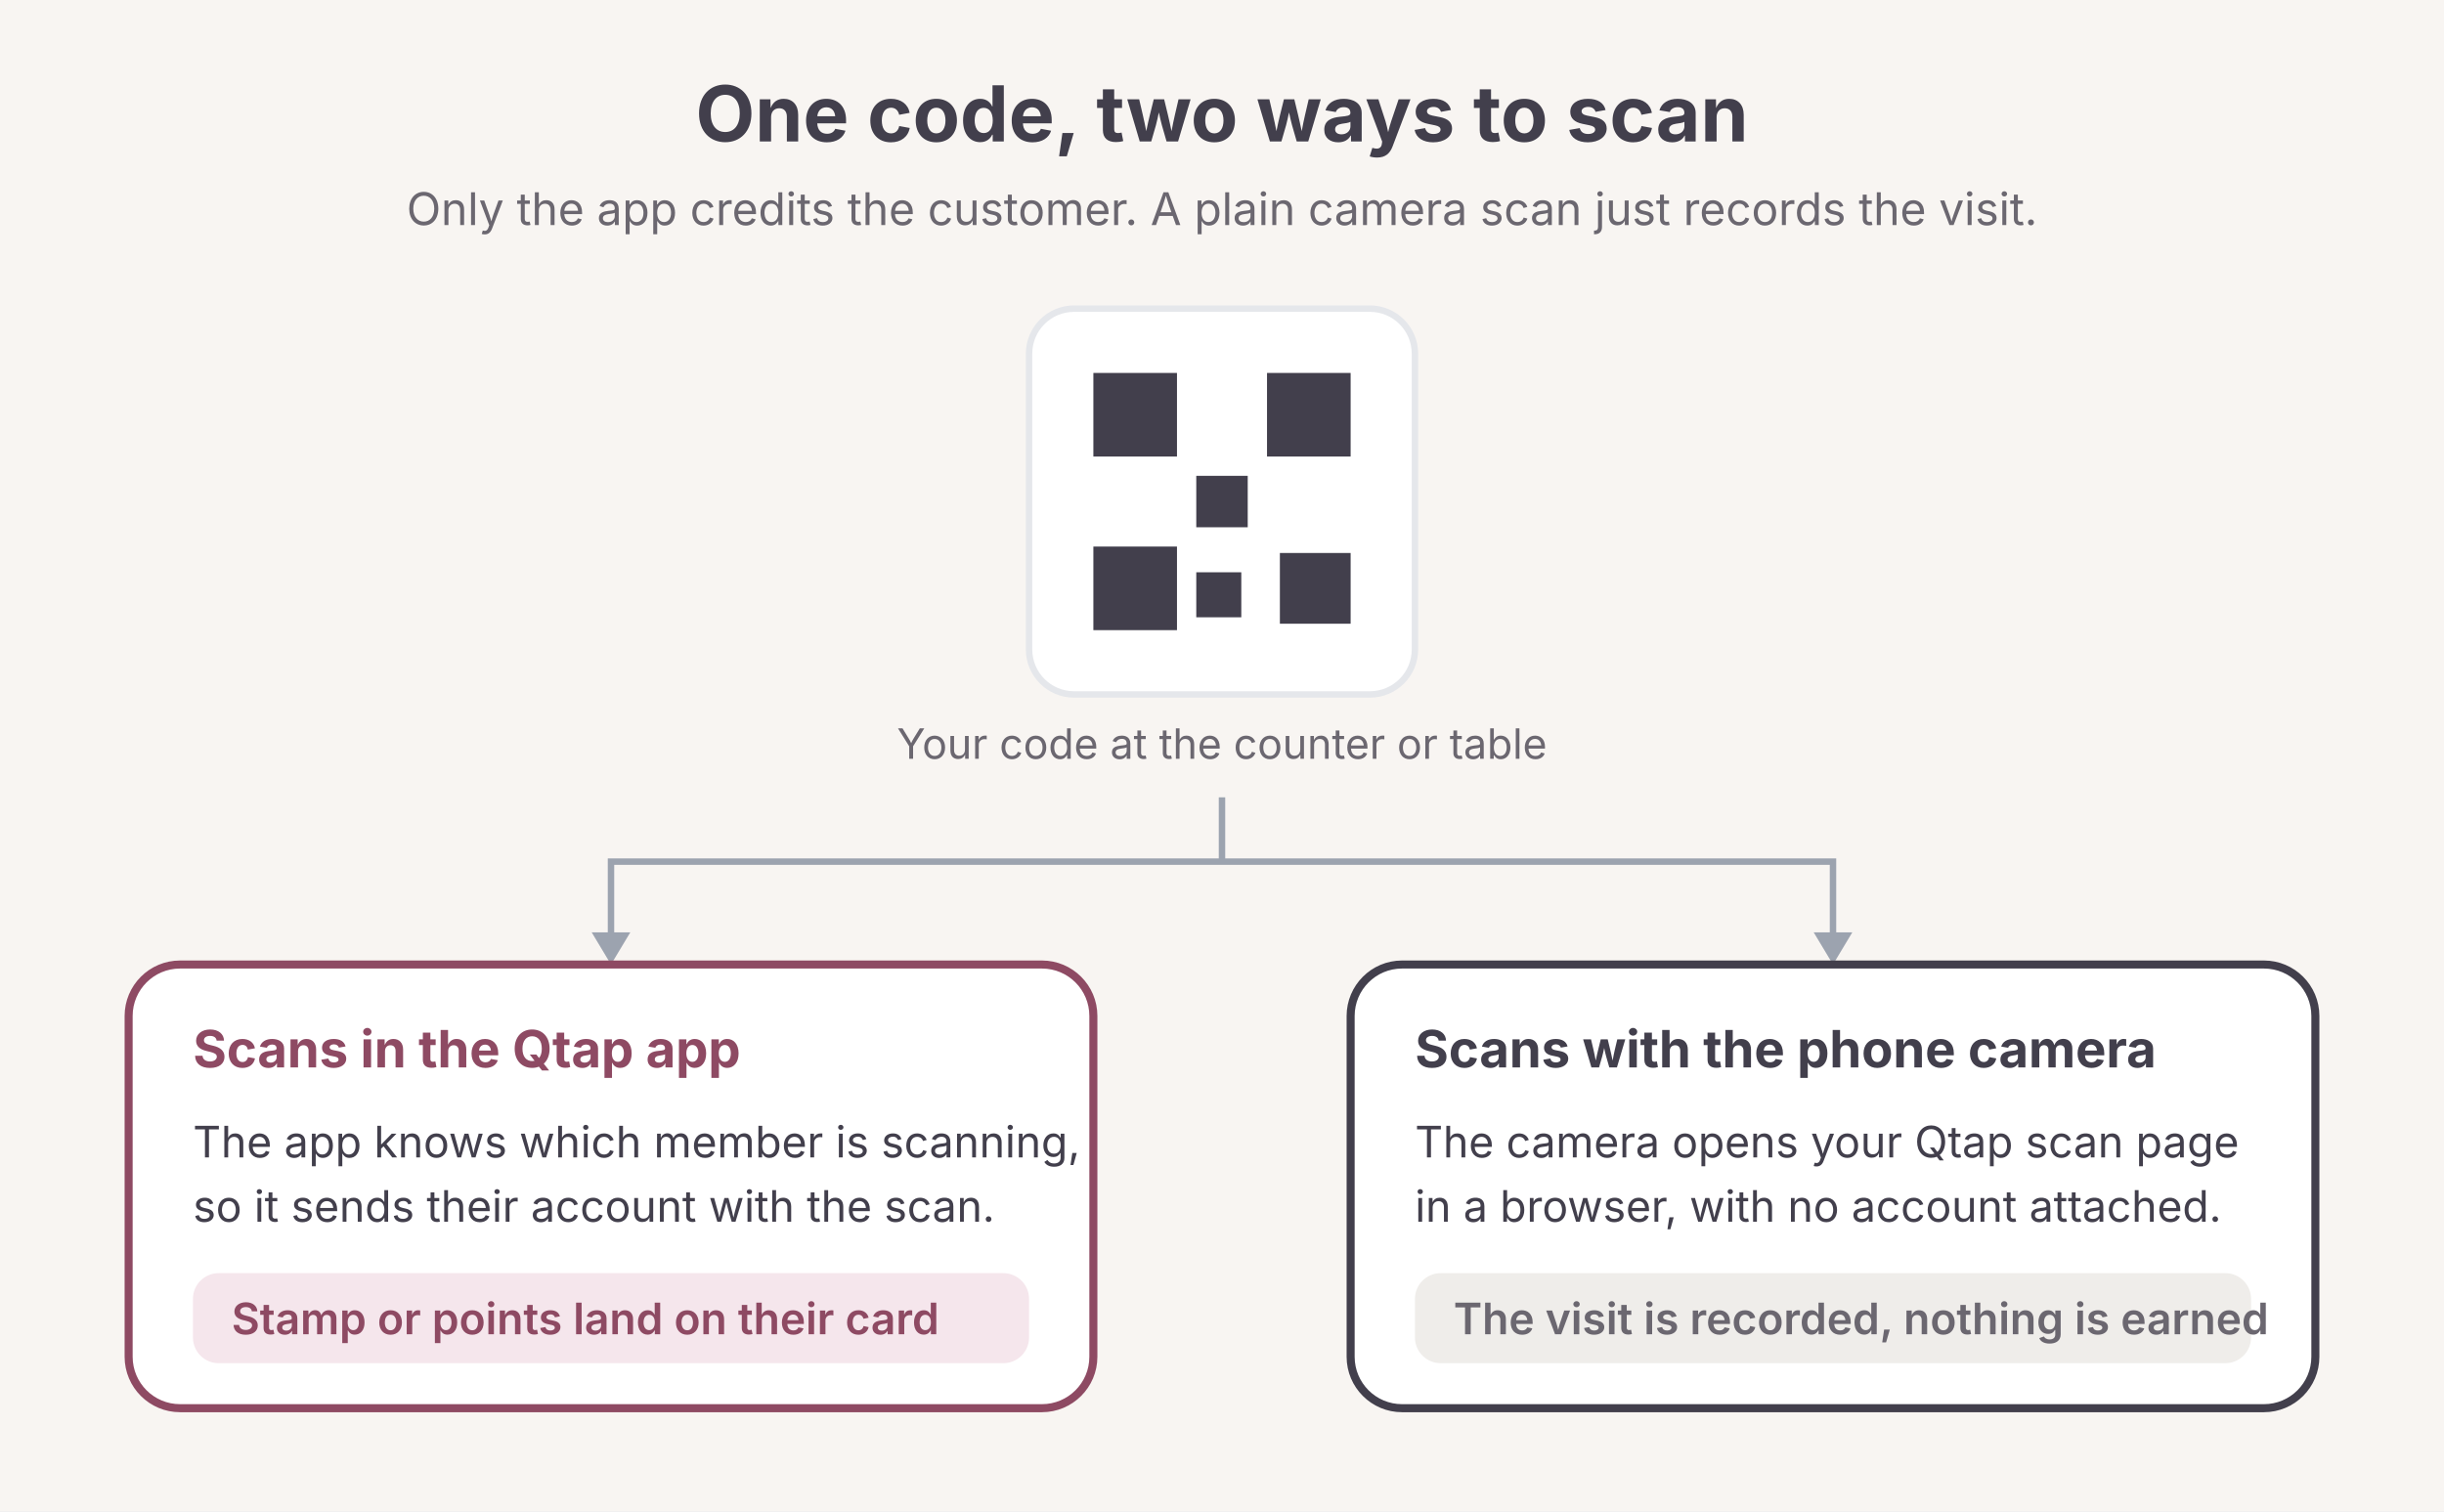
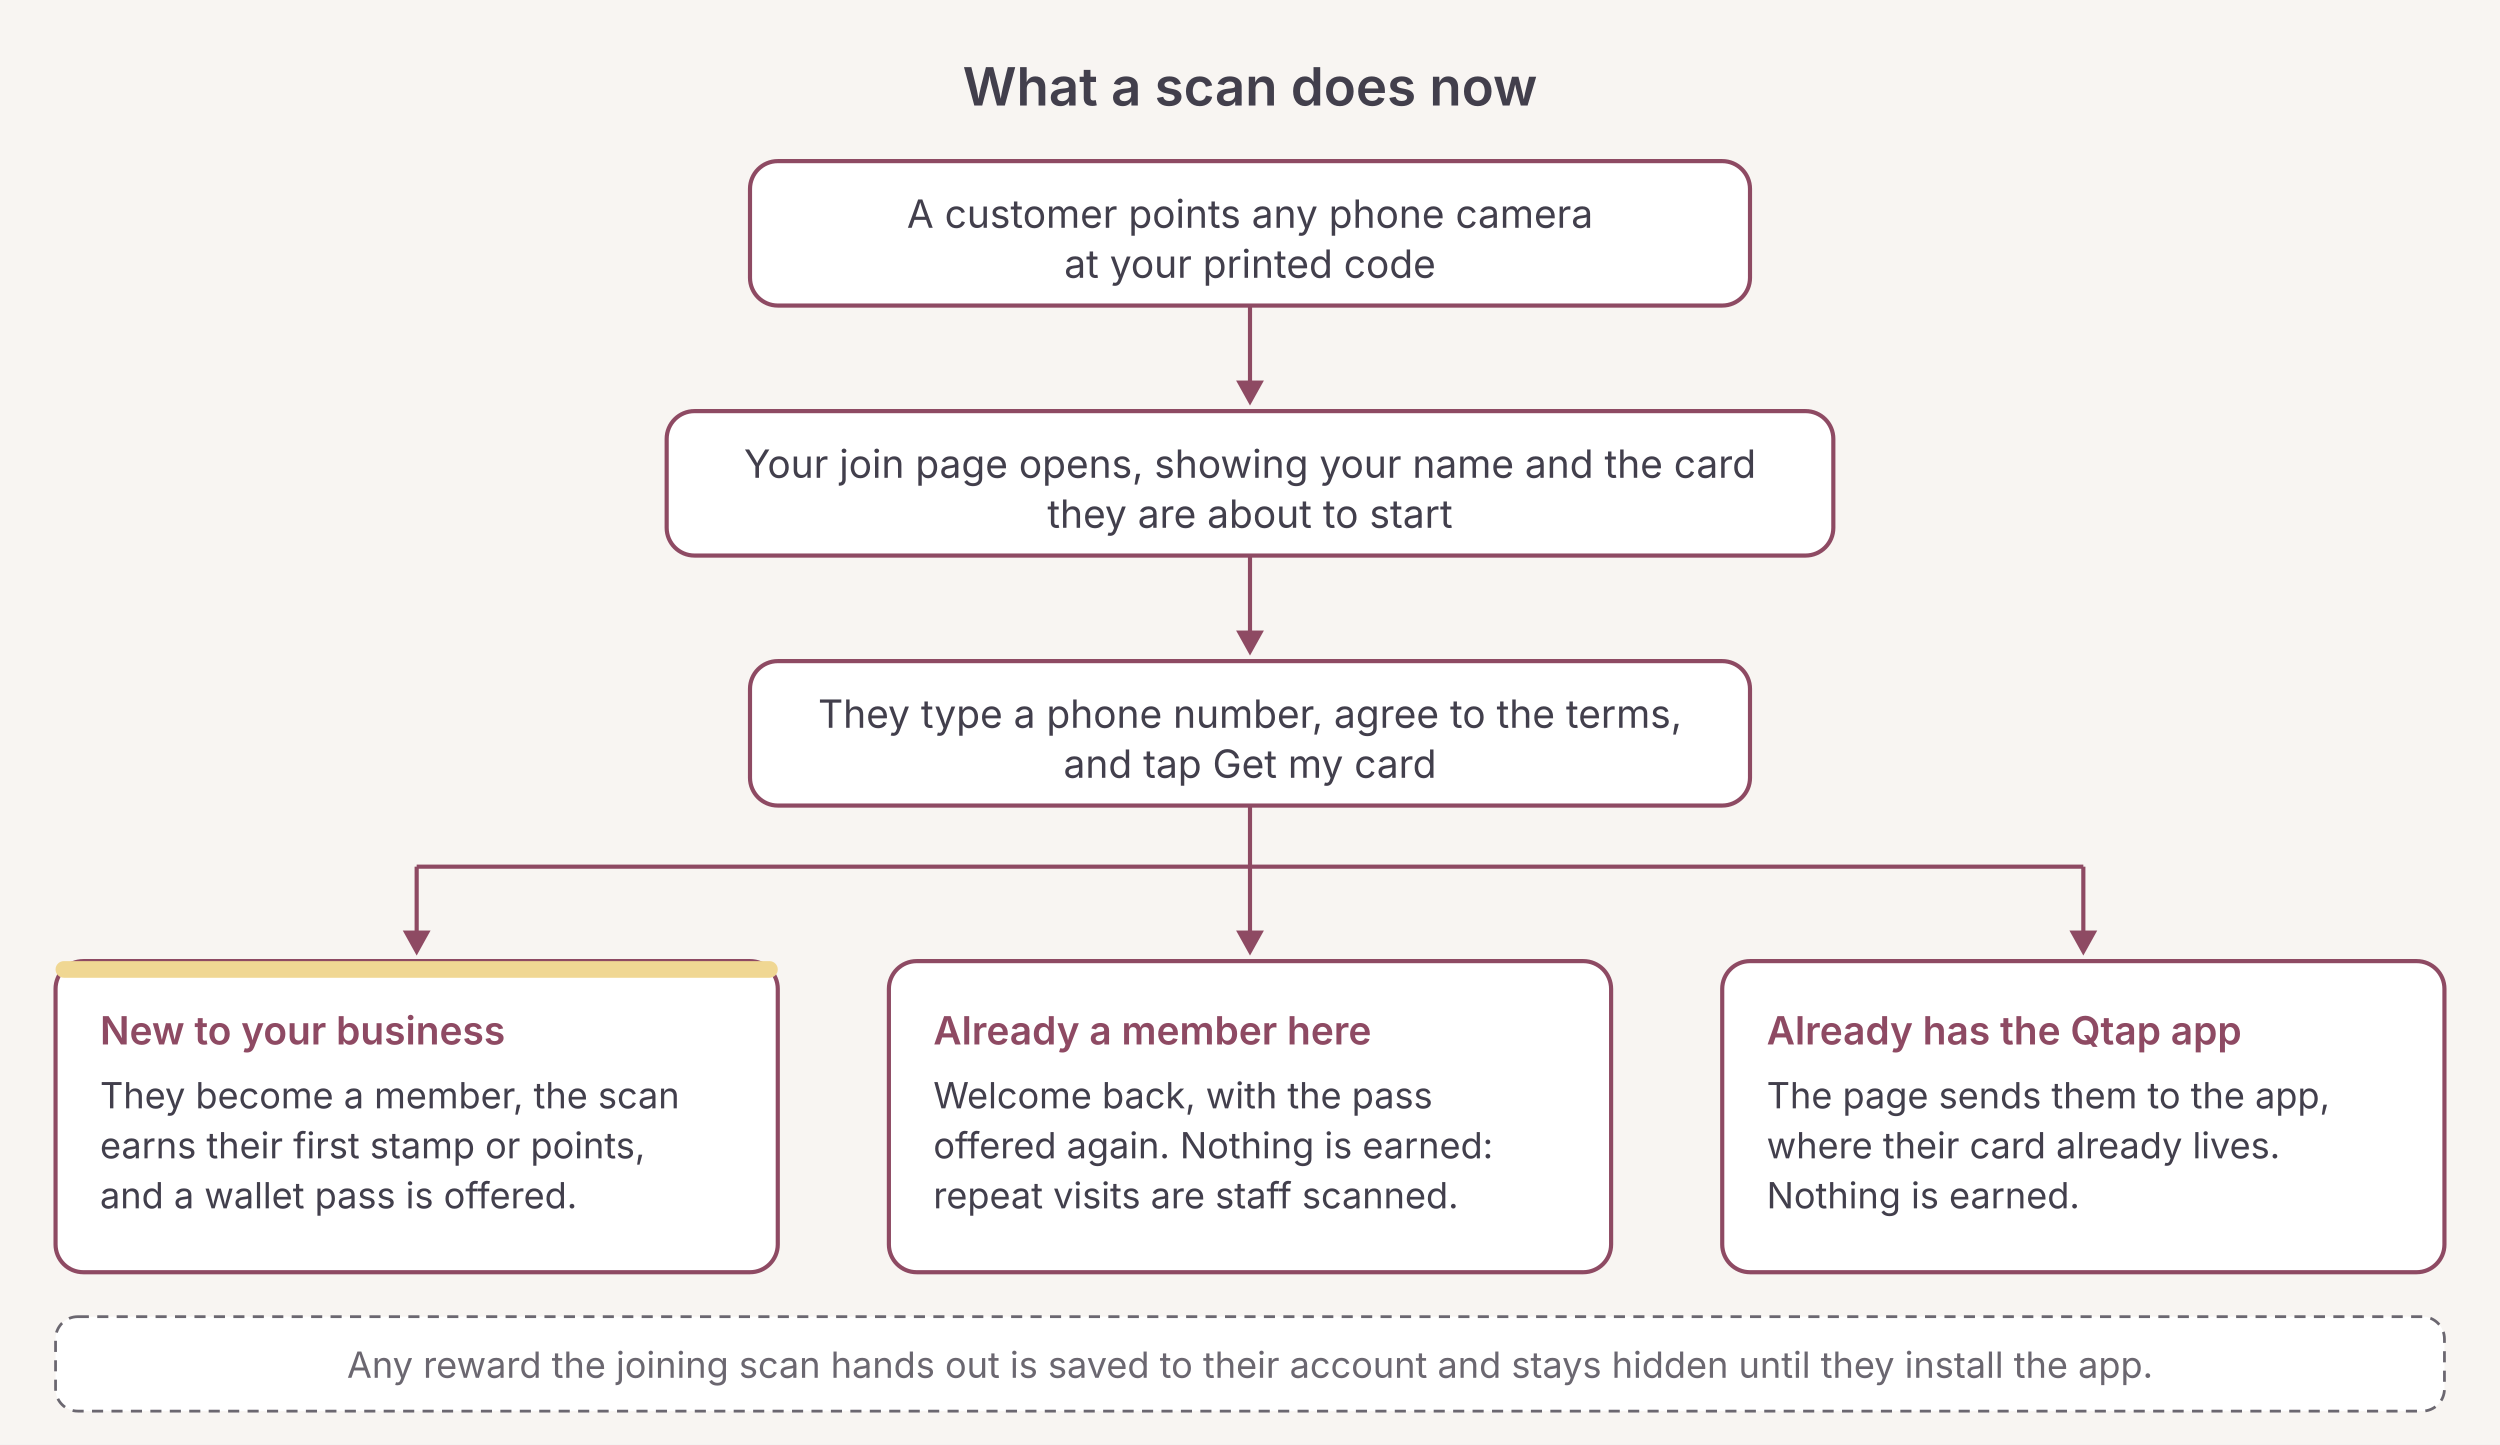
- <svg xmlns="http://www.w3.org/2000/svg" viewBox="0 0 760 470" font-family="system-ui, -apple-system, sans-serif">
-   <rect width="760" height="470" fill="#F8F5F2" />
-   <text x="380" y="44" text-anchor="middle" font-size="24" font-weight="700" fill="#423F4C">One code, two ways to scan</text>
-   <text x="380" y="70" text-anchor="middle" font-size="14" fill="#6B6770">Only the app credits the customer. A plain camera scan just records the visit.</text>
-   <g>
-     <rect x="320" y="96" width="120" height="120" rx="14" fill="#FFFFFF" stroke="#E5E7EB" stroke-width="2" />
-     <g fill="#423F4C">
-       <rect x="340" y="116" width="26" height="26" />
-       <rect x="394" y="116" width="26" height="26" />
-       <rect x="340" y="170" width="26" height="26" />
-       <rect x="372" y="148" width="16" height="16" />
-       <rect x="398" y="172" width="22" height="22" />
-       <rect x="372" y="178" width="14" height="14" />
-     </g>
-     <text x="380" y="236" text-anchor="middle" font-size="13" fill="#6B6770">Your code at the counter or table</text>
-   </g>
-   <path d="M380 248 L380 268 M380 268 L190 268 L190 292 M380 268 L570 268 L570 292" fill="none" stroke="#9CA3AF" stroke-width="2" />
-   <polygon points="190,300 184,290 196,290" fill="#9CA3AF" />
-   <polygon points="570,300 564,290 576,290" fill="#9CA3AF" />
-   <g>
-     <rect x="40" y="300" width="300" height="138" rx="16" fill="#FFFFFF" stroke="#8E4A63" stroke-width="2.5" />
-     <text x="60" y="332" font-size="16" font-weight="700" fill="#8E4A63">Scans in the Qtap app</text>
-     <text x="60" y="360" font-size="13.5" fill="#423F4C">The app knows which member is scanning,</text>
-     <text x="60" y="380" font-size="13.5" fill="#423F4C">so it sends their account with the scan.</text>
-     <rect x="60" y="396" width="260" height="28" rx="8" fill="#F5E6EC" />
-     <text x="72" y="415" font-size="13.5" font-weight="600" fill="#8E4A63">Stamp or points land on their card</text>
-   </g>
-   <g>
-     <rect x="420" y="300" width="300" height="138" rx="16" fill="#FFFFFF" stroke="#423F4C" stroke-width="2.5" />
-     <text x="440" y="332" font-size="16" font-weight="700" fill="#423F4C">Scans with the phone camera</text>
-     <text x="440" y="360" font-size="13.5" fill="#423F4C">The camera opens your Qtap scan page</text>
-     <text x="440" y="380" font-size="13.5" fill="#423F4C">in a browser, with no account attached.</text>
-     <rect x="440" y="396" width="260" height="28" rx="8" fill="#EFEDEA" />
-     <text x="452" y="415" font-size="13.5" font-weight="600" fill="#6B6770">The visit is recorded, nothing is earned</text>
-   </g>
+ <svg xmlns="http://www.w3.org/2000/svg" viewBox="0 0 900 520" role="img" aria-label="Three endings after a customer scans a Qtap code: joined, welcome back, or already has the app" font-family="system-ui, -apple-system, sans-serif">
+   <rect width="900" height="520" fill="#F8F5F2" />
+   <text x="450" y="38" text-anchor="middle" font-size="19" font-weight="600" fill="#423F4C">
+     What a scan does now
+   </text>
+   <rect x="270" y="58" width="360" height="52" rx="10" fill="#FFFFFF" stroke="#8E4A63" stroke-width="1.5" />
+   <text x="450" y="82" text-anchor="middle" font-size="14" fill="#423F4C">A customer points any phone camera</text>
+   <text x="450" y="100" text-anchor="middle" font-size="14" fill="#423F4C">at your printed code</text>
+   <path d="M450 110 L450 138" stroke="#8E4A63" stroke-width="1.5" />
+   <path d="M450 146 l-5 -9 h10 z" fill="#8E4A63" />
+   <rect x="240" y="148" width="420" height="52" rx="10" fill="#FFFFFF" stroke="#8E4A63" stroke-width="1.5" />
+   <text x="450" y="172" text-anchor="middle" font-size="14" fill="#423F4C">Your join page opens, showing your name and the card</text>
+   <text x="450" y="190" text-anchor="middle" font-size="14" fill="#423F4C">they are about to start</text>
+   <path d="M450 200 L450 228" stroke="#8E4A63" stroke-width="1.5" />
+   <path d="M450 236 l-5 -9 h10 z" fill="#8E4A63" />
+   <rect x="270" y="238" width="360" height="52" rx="10" fill="#FFFFFF" stroke="#8E4A63" stroke-width="1.5" />
+   <text x="450" y="262" text-anchor="middle" font-size="14" fill="#423F4C">They type a phone number, agree to the terms,</text>
+   <text x="450" y="280" text-anchor="middle" font-size="14" fill="#423F4C">and tap Get my card</text>
+   <path d="M450 290 L450 312 M150 312 L750 312 M150 312 L150 336 M450 312 L450 336 M750 312 L750 336" stroke="#8E4A63" stroke-width="1.5" fill="none" />
+   <path d="M150 344 l-5 -9 h10 z" fill="#8E4A63" />
+   <path d="M450 344 l-5 -9 h10 z" fill="#8E4A63" />
+   <path d="M750 344 l-5 -9 h10 z" fill="#8E4A63" />
+   <rect x="20" y="346" width="260" height="112" rx="10" fill="#FFFFFF" stroke="#8E4A63" stroke-width="1.5" />
+   <rect x="20" y="346" width="260" height="6" rx="3" fill="#F0D793" />
+   <text x="36" y="376" font-size="14" font-weight="600" fill="#8E4A63">New to your business</text>
+   <text x="36" y="399" font-size="13" fill="#423F4C">They become a member, the scan</text>
+   <text x="36" y="417" font-size="13" fill="#423F4C">earns their first stamp or points,</text>
+   <text x="36" y="435" font-size="13" fill="#423F4C">and a wallet pass is offered.</text>
+   <rect x="320" y="346" width="260" height="112" rx="10" fill="#FFFFFF" stroke="#8E4A63" stroke-width="1.5" />
+   <text x="336" y="376" font-size="14" font-weight="600" fill="#8E4A63">Already a member here</text>
+   <text x="336" y="399" font-size="13" fill="#423F4C">Welcome back, with the pass</text>
+   <text x="336" y="417" font-size="13" fill="#423F4C">offered again. Nothing is earned:</text>
+   <text x="336" y="435" font-size="13" fill="#423F4C">repeat visits are staff scanned.</text>
+   <rect x="620" y="346" width="260" height="112" rx="10" fill="#FFFFFF" stroke="#8E4A63" stroke-width="1.5" />
+   <text x="636" y="376" font-size="14" font-weight="600" fill="#8E4A63">Already has the Qtap app</text>
+   <text x="636" y="399" font-size="13" fill="#423F4C">The page sends them to the app,</text>
+   <text x="636" y="417" font-size="13" fill="#423F4C">where their card already lives.</text>
+   <text x="636" y="435" font-size="13" fill="#423F4C">Nothing is earned.</text>
+   <rect x="20" y="474" width="860" height="34" rx="8" fill="#FFFFFF" stroke="#6B6770" stroke-width="1" stroke-dasharray="4 3" />
+   <text x="450" y="496" text-anchor="middle" font-size="13" fill="#6B6770">
+     Any reward the joining scan hands out is saved to their account and stays hidden until they install the app.
+   </text>
</svg>
